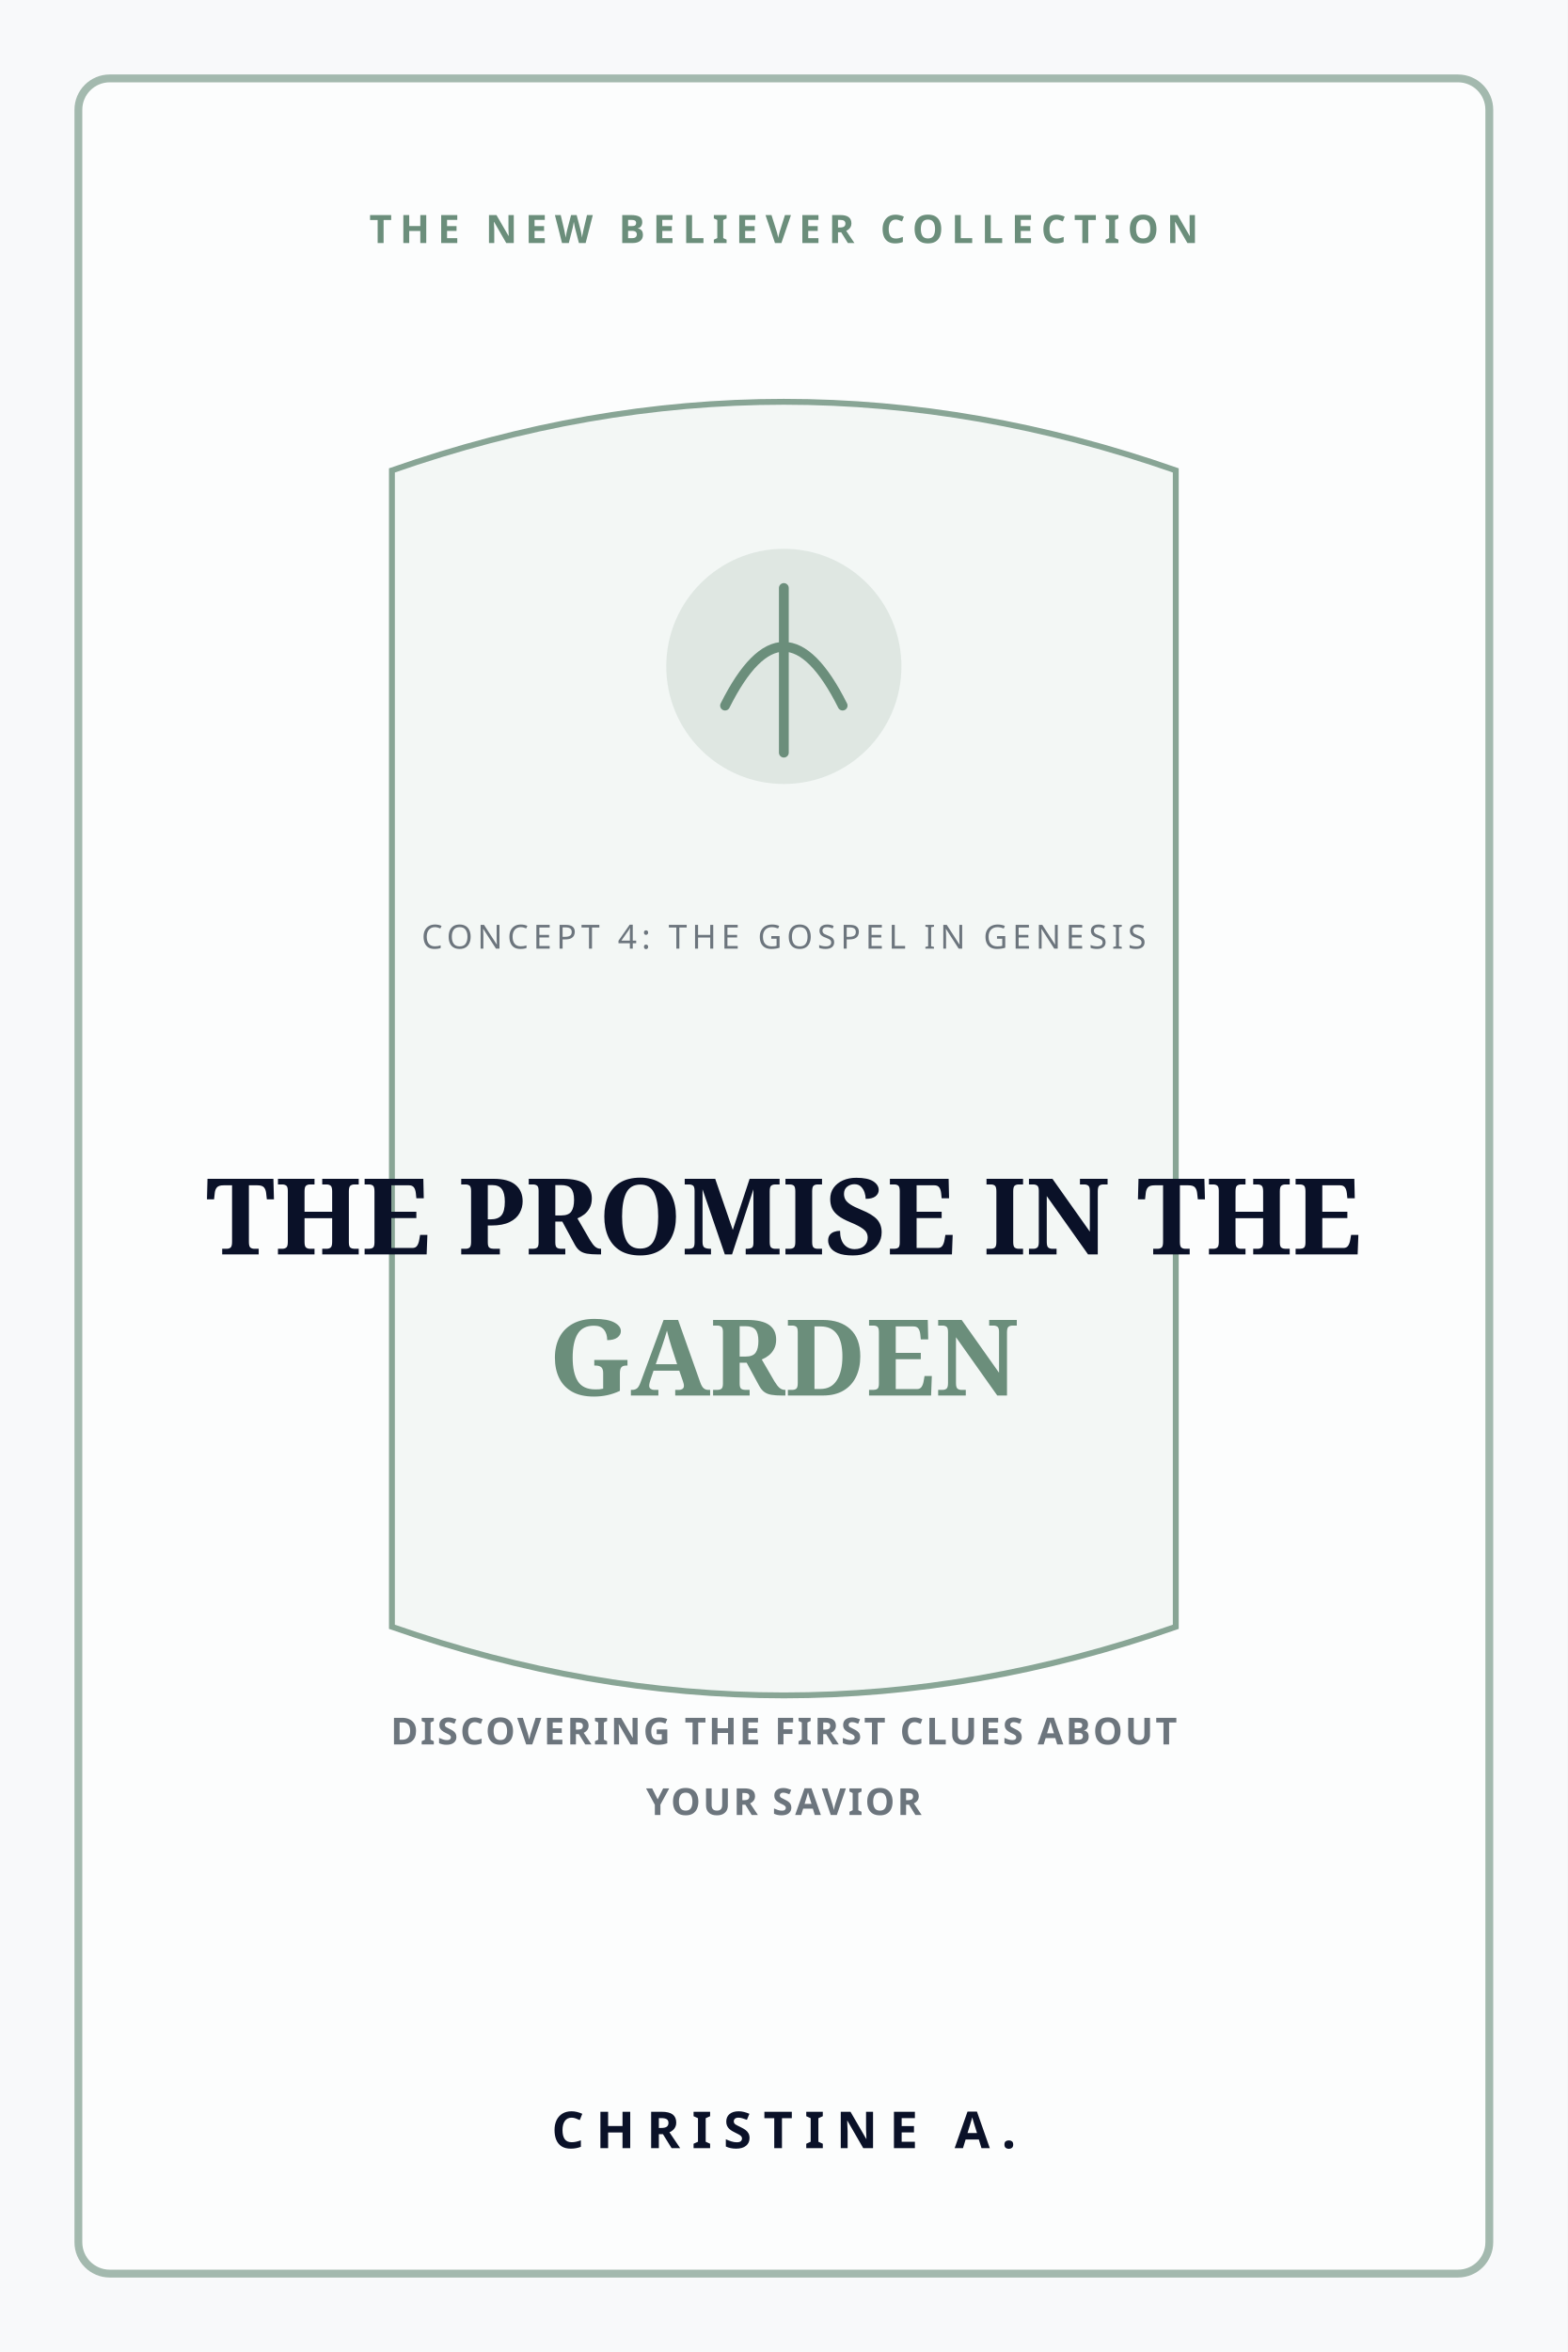
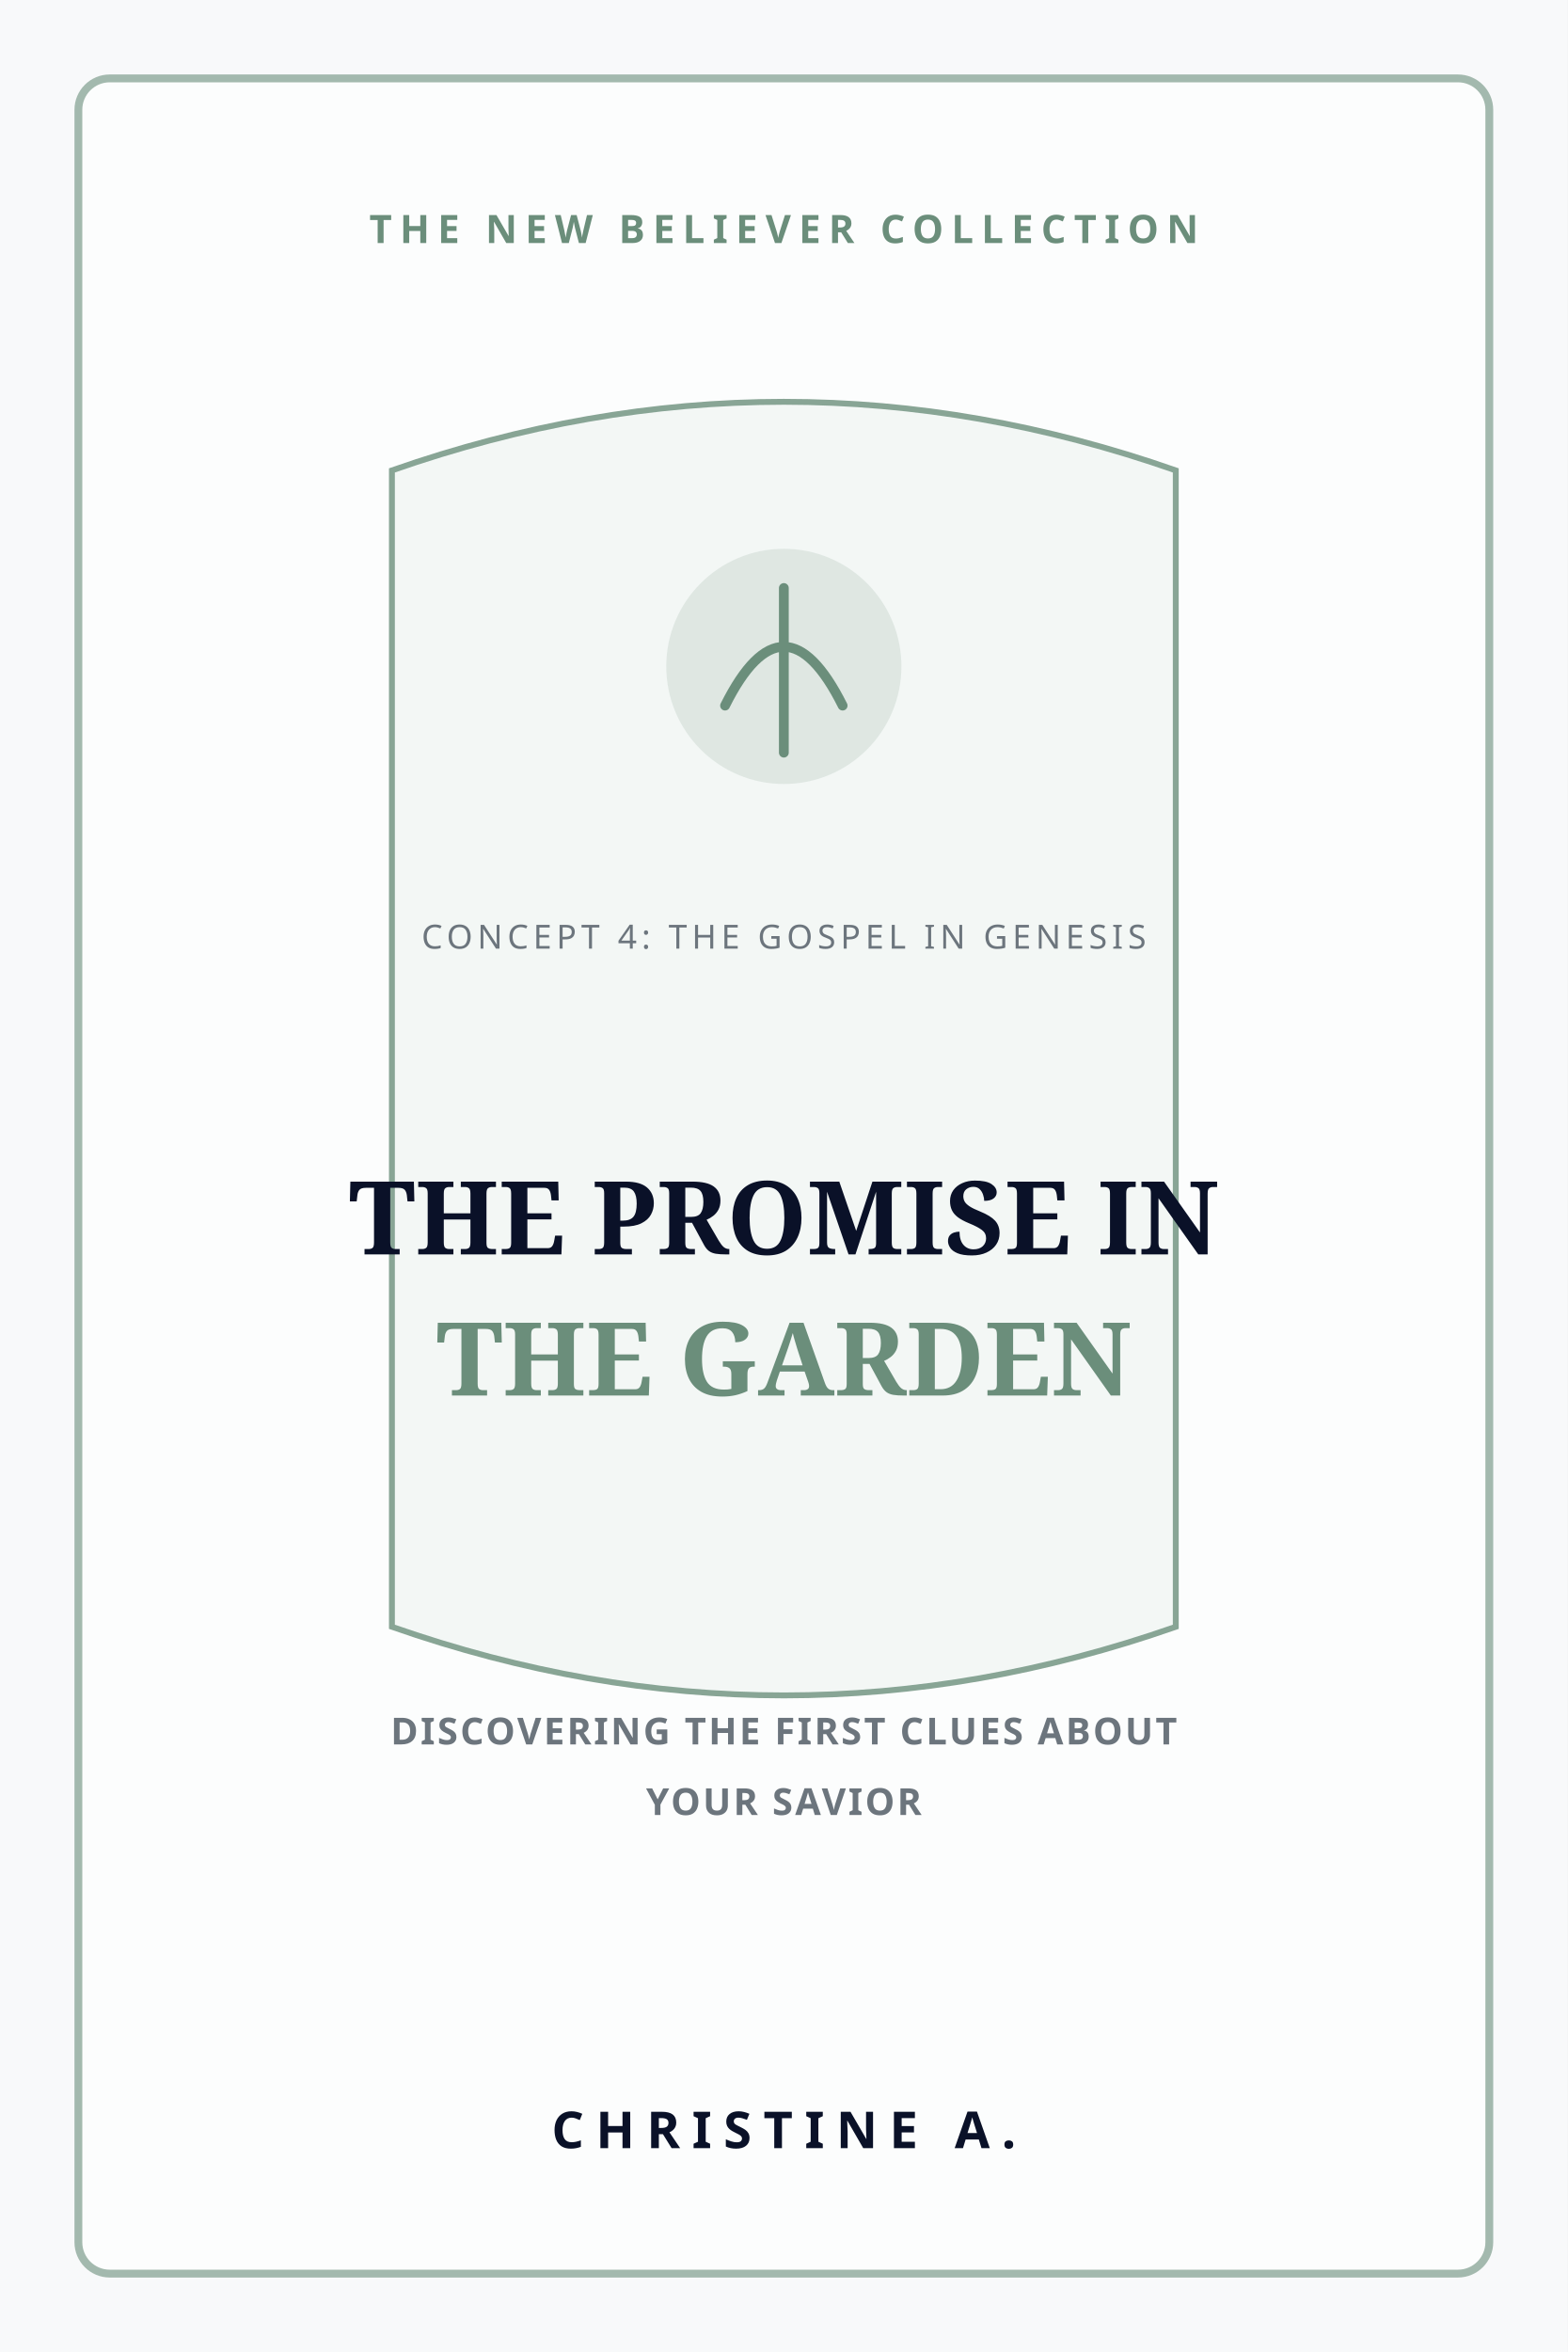
<svg xmlns="http://www.w3.org/2000/svg" viewBox="0 0 400 600" width="100%" height="100%">
  <rect width="100%" height="100%" fill="#F8F9FA" />
  <rect x="20" y="20" width="360" height="560" rx="8" fill="#FFFFFF" stroke="#6B8E7B" stroke-width="2" opacity="0.6" />
  <path d="M 100 120 Q 200 85 300 120 L 300 415 Q 200 450 100 415 Z" fill="#F1F5F3" stroke="#6B8E7B" stroke-width="1.5" opacity="0.8" />
  <circle cx="200" cy="170" r="30" fill="#6B8E7B" opacity="0.15" />
  <path d="M 185 180 Q 200 150 215 180 M 200 150 L 200 192" stroke="#6B8E7B" stroke-width="2.5" fill="none" stroke-linecap="round" />
  <text x="200" y="62" font-family="'Montserrat', sans-serif" font-size="10" font-weight="bold" fill="#6B8E7B" text-anchor="middle" letter-spacing="2">THE NEW BELIEVER COLLECTION</text>
  <text x="200" y="242" font-family="'Montserrat', sans-serif" font-size="8.5" fill="#6C757D" text-anchor="middle" letter-spacing="1.2">CONCEPT 4: THE GOSPEL IN GENESIS</text>
-   <text x="200" y="320" font-family="'Playfair Display', Georgia, serif" font-size="27" font-weight="bold" fill="#0A1128" text-anchor="middle">THE PROMISE IN THE</text>
-   <text x="200" y="356" font-family="'Playfair Display', Georgia, serif" font-size="27" font-weight="bold" fill="#6B8E7B" text-anchor="middle">GARDEN</text>
+   <text x="200" y="320" font-family="'Playfair Display', Georgia, serif" font-size="26" font-weight="bold" fill="#0A1128" text-anchor="middle">THE PROMISE IN</text>
+   <text x="200" y="356" font-family="'Playfair Display', Georgia, serif" font-size="26" font-weight="bold" fill="#6B8E7B" text-anchor="middle">THE GARDEN</text>
  <text x="200" y="445" font-family="'Montserrat', sans-serif" font-size="9.5" font-weight="600" fill="#6C757D" text-anchor="middle" letter-spacing="0.6">DISCOVERING THE FIRST CLUES ABOUT</text>
  <text x="200" y="463" font-family="'Montserrat', sans-serif" font-size="9.5" font-weight="600" fill="#6C757D" text-anchor="middle" letter-spacing="0.6">YOUR SAVIOR</text>
  <text x="200" y="548" font-family="'Montserrat', sans-serif" font-size="13" font-weight="bold" fill="#0A1128" text-anchor="middle" letter-spacing="3">CHRISTINE A.</text>
</svg>
